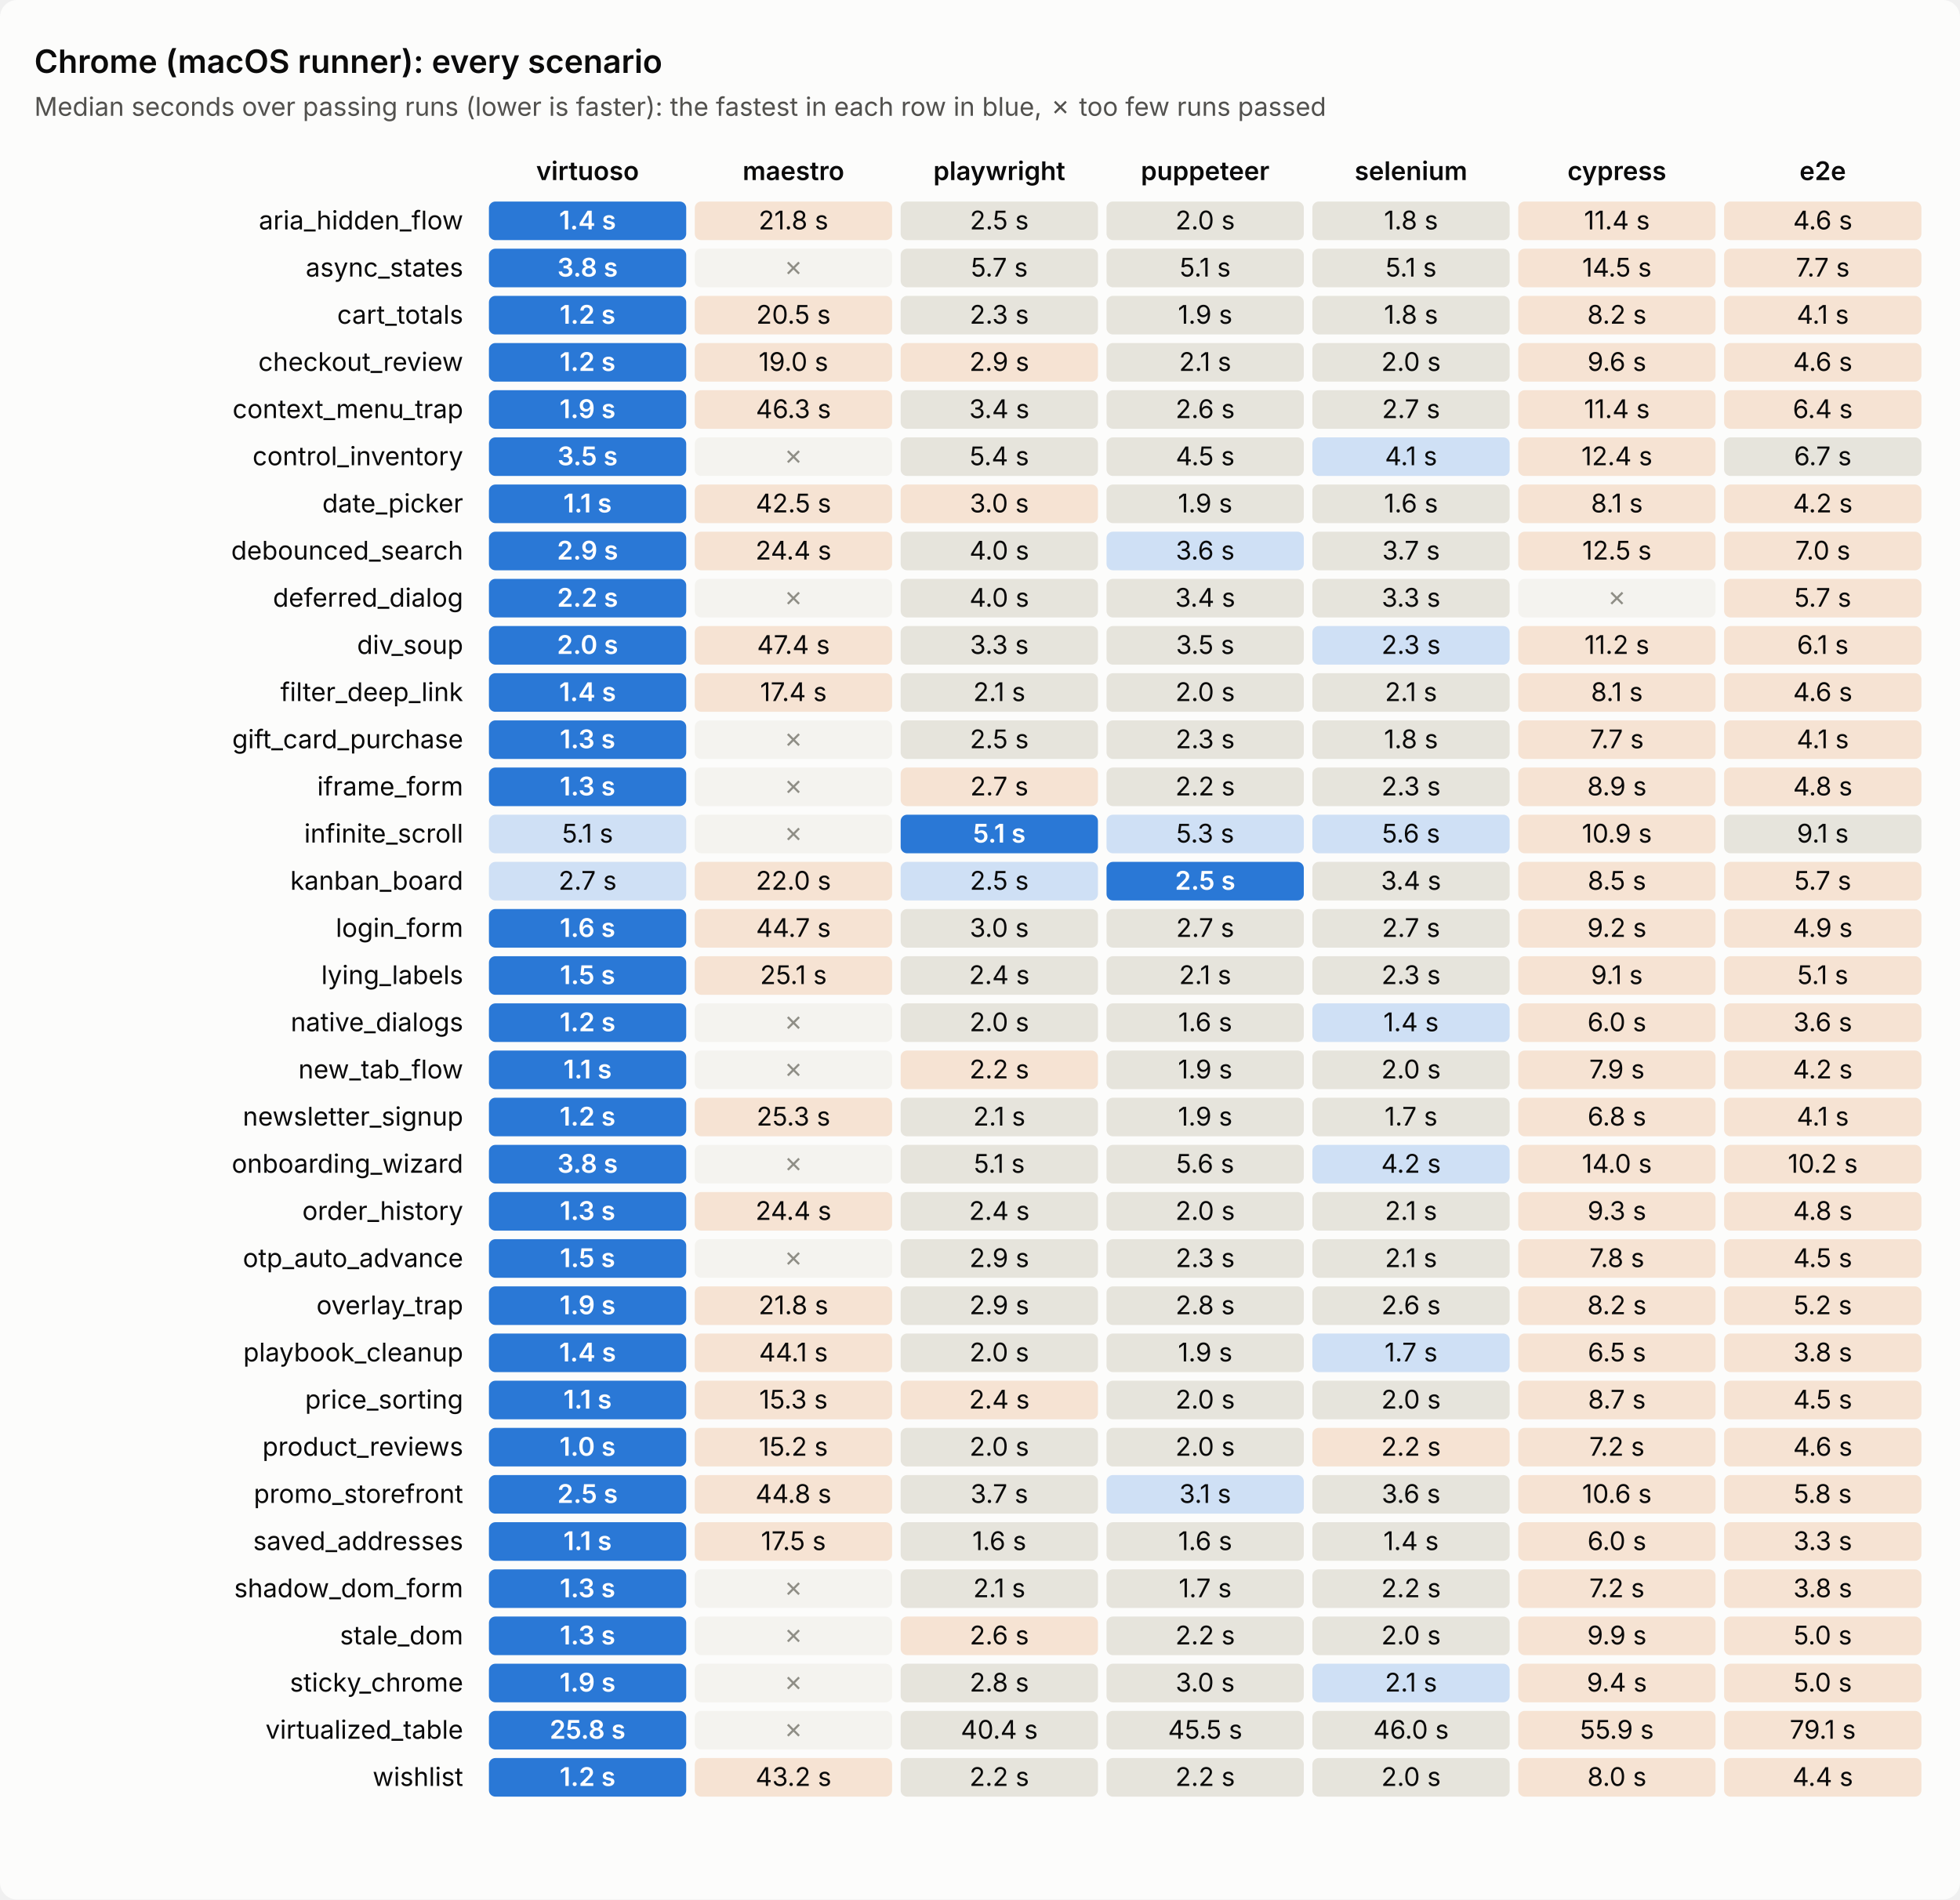
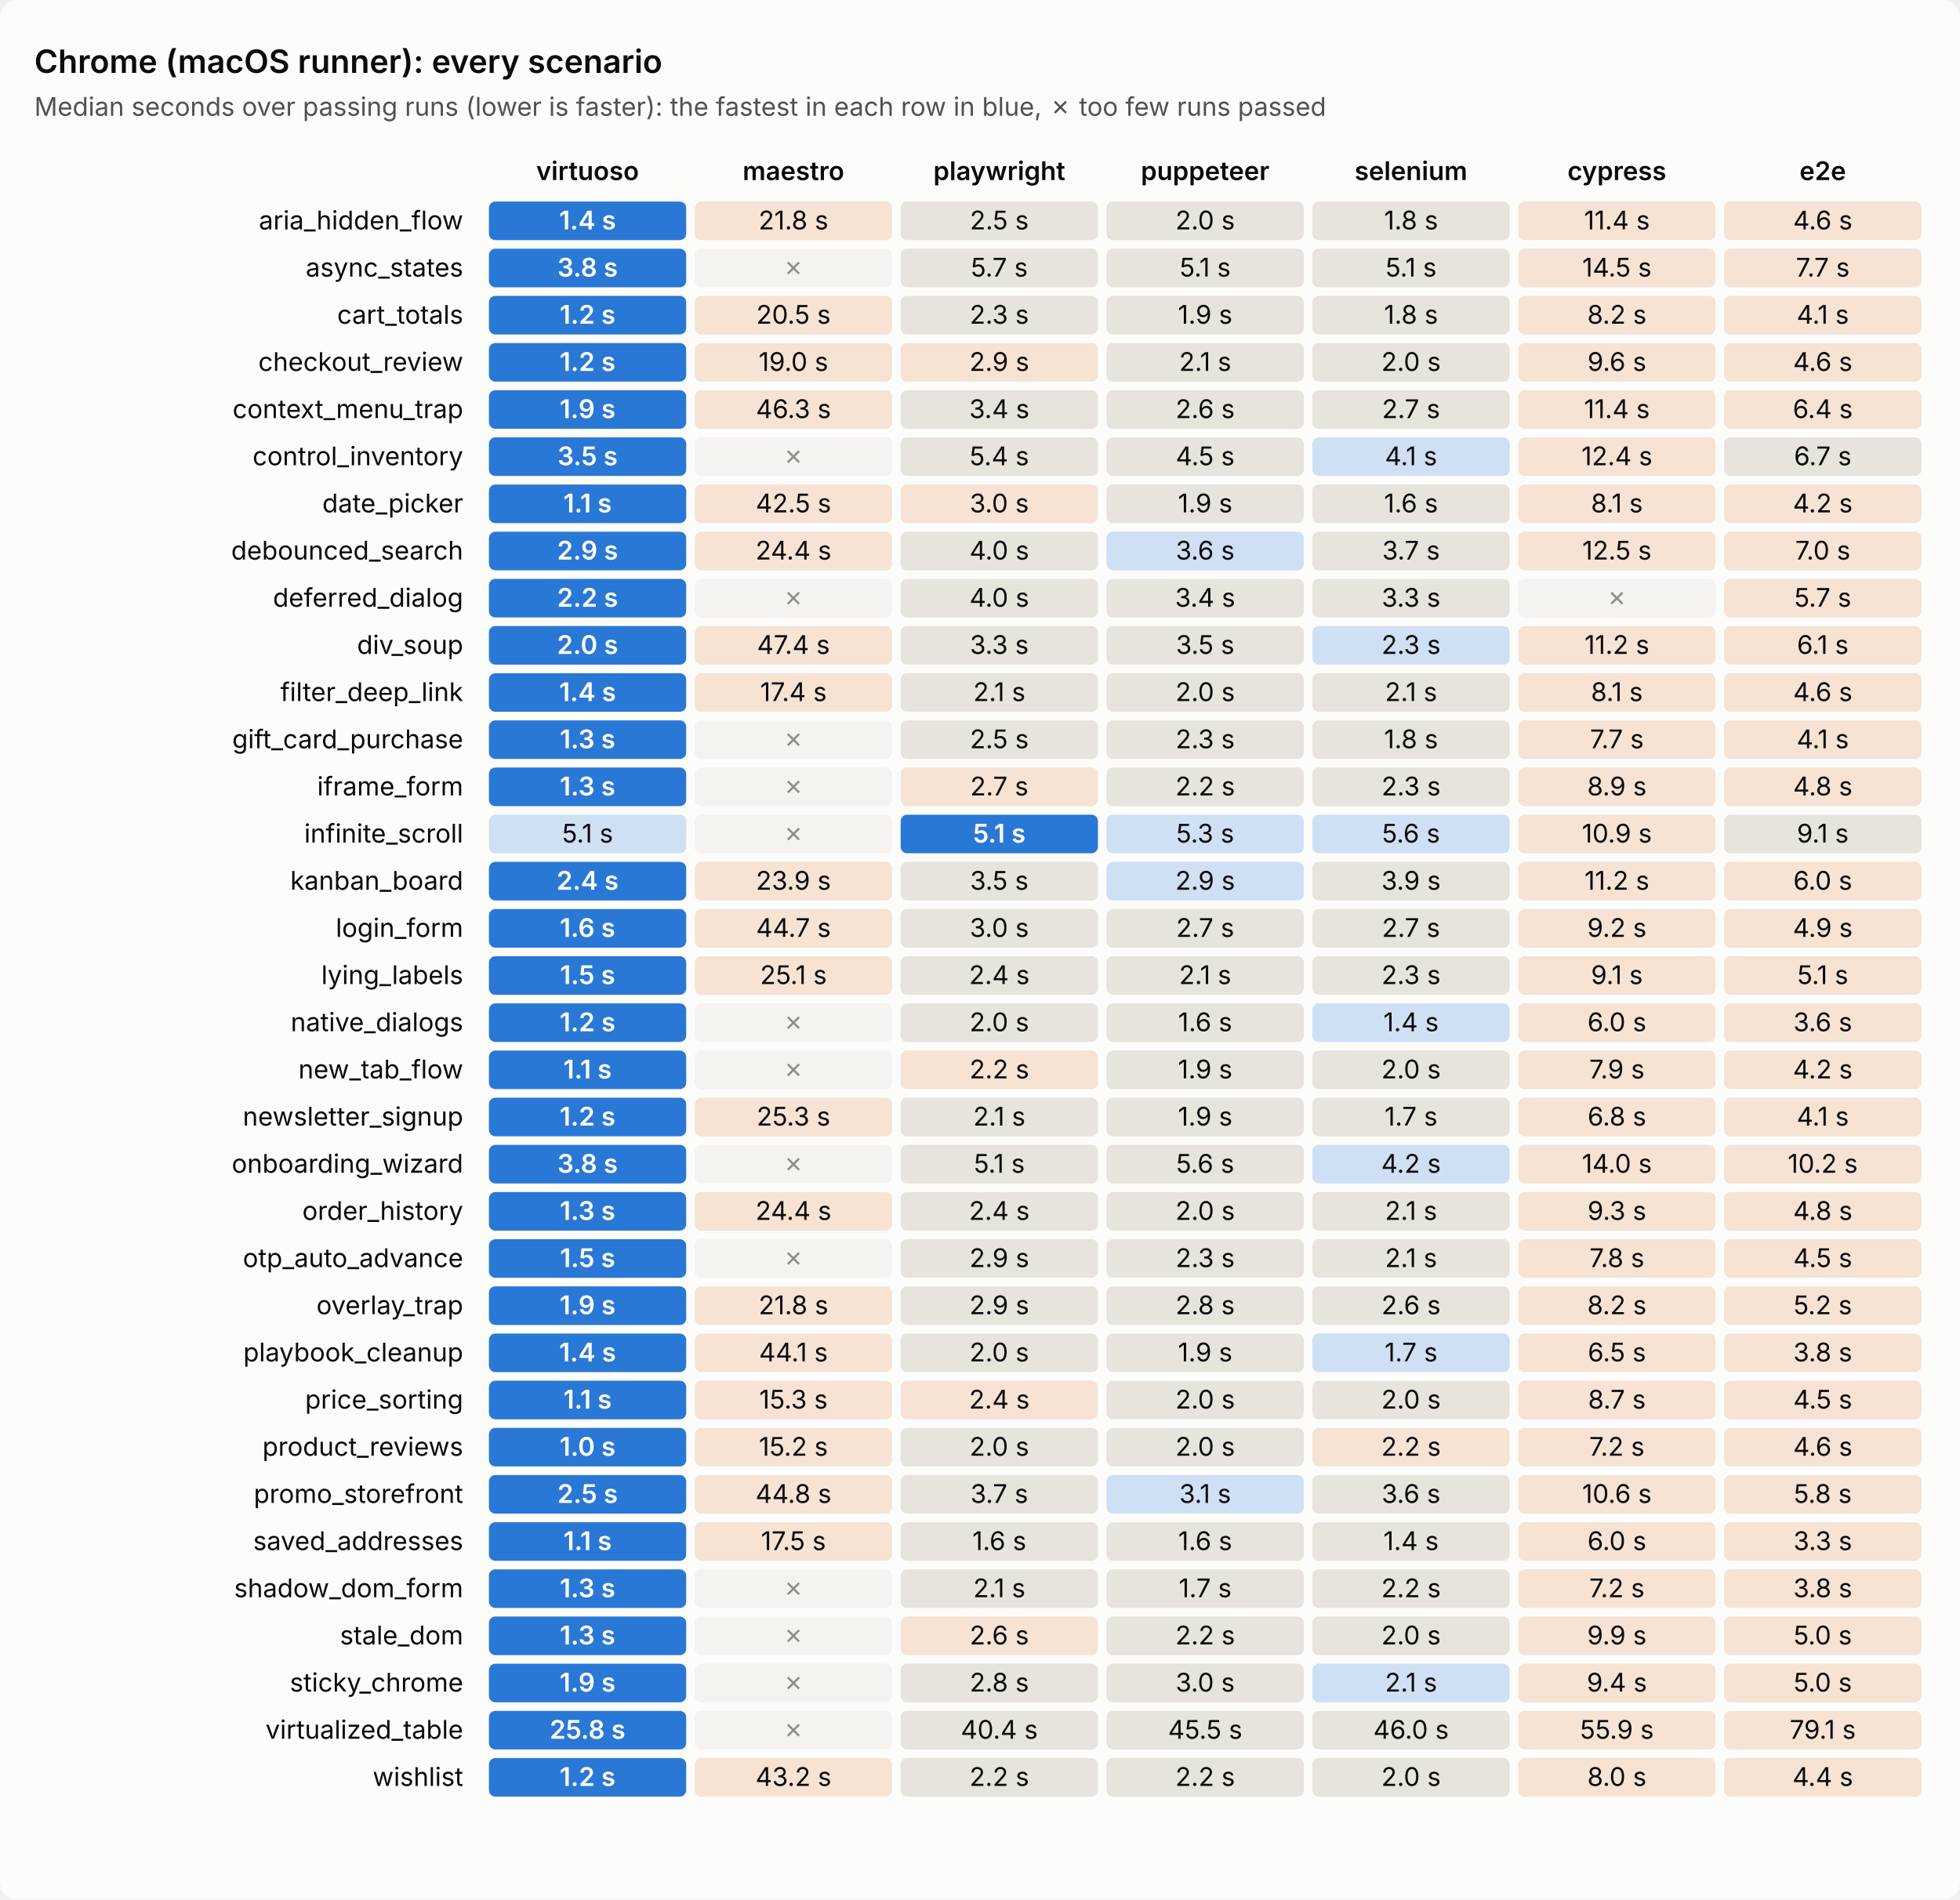
<svg xmlns="http://www.w3.org/2000/svg" viewBox="0 0 914 886" width="914" height="886" role="img" aria-label="Chrome (macOS runner): every scenario's time per tool">
  <style>text{font:12px system-ui,-apple-system,'Segoe UI',sans-serif;fill:#0b0b0b}.sub{fill:#52514e}.title{font-size:15px;font-weight:600}.head{font-weight:600}         .bg{fill:#fcfcfb}.cell{fill:#efeee9}.best{fill:#2a78d6}.best+text{fill:#fff;font-weight:600}.near{fill:#cfe0f5}.mid{fill:#e6e4dc}.far{fill:#f6e3d3}.fail{fill:#f4f3ef}.fail+text{fill:#8f8e86}         @media (prefers-color-scheme: dark){.bg{fill:#1a1a19}text{fill:#f0efec}.sub{fill:#c3c2b7}.cell{fill:#2a2a28}.best{fill:#3987e5}.near{fill:#24364d}.mid{fill:#33322f}.far{fill:#4a3527}.fail{fill:#222221}.fail+text{fill:#7a7970}}</style>
  <rect class="bg" width="914" height="886" rx="8" />
  <text class="title" x="16" y="34.0">Chrome (macOS runner): every scenario</text>
  <text class="sub" x="16" y="54.0">Median seconds over passing runs (lower is faster): the fastest in each row in blue, ✗ too few runs passed</text>
  <text class="head" x="274.0" y="84.0" text-anchor="middle">virtuoso</text>
  <text class="head" x="370.0" y="84.0" text-anchor="middle">maestro</text>
  <text class="head" x="466.0" y="84.0" text-anchor="middle">playwright</text>
  <text class="head" x="562.0" y="84.0" text-anchor="middle">puppeteer</text>
  <text class="head" x="658.0" y="84.0" text-anchor="middle">selenium</text>
  <text class="head" x="754.0" y="84.0" text-anchor="middle">cypress</text>
  <text class="head" x="850.0" y="84.0" text-anchor="middle">e2e</text>
  <text x="216.0" y="107.0" text-anchor="end">aria_hidden_flow</text>
  <rect class="cell best" x="228.0" y="94.0" width="92.0" height="18.0" rx="3" />
  <text x="274.0" y="107.0" text-anchor="middle">1.4 s</text>
  <rect class="cell far" x="324.0" y="94.0" width="92.0" height="18.0" rx="3" />
  <text x="370.0" y="107.0" text-anchor="middle">21.8 s</text>
  <rect class="cell mid" x="420.0" y="94.0" width="92.0" height="18.0" rx="3" />
  <text x="466.0" y="107.0" text-anchor="middle">2.5 s</text>
  <rect class="cell mid" x="516.0" y="94.0" width="92.0" height="18.0" rx="3" />
  <text x="562.0" y="107.0" text-anchor="middle">2.0 s</text>
  <rect class="cell mid" x="612.0" y="94.0" width="92.0" height="18.0" rx="3" />
  <text x="658.0" y="107.0" text-anchor="middle">1.8 s</text>
  <rect class="cell far" x="708.0" y="94.0" width="92.0" height="18.0" rx="3" />
  <text x="754.0" y="107.0" text-anchor="middle">11.4 s</text>
  <rect class="cell far" x="804.0" y="94.0" width="92.0" height="18.0" rx="3" />
  <text x="850.0" y="107.0" text-anchor="middle">4.6 s</text>
  <text x="216.0" y="129.0" text-anchor="end">async_states</text>
  <rect class="cell best" x="228.0" y="116.0" width="92.0" height="18.0" rx="3" />
  <text x="274.0" y="129.0" text-anchor="middle">3.8 s</text>
  <rect class="cell fail" x="324.0" y="116.0" width="92.0" height="18.0" rx="3" />
  <text x="370.0" y="129.0" text-anchor="middle">✗</text>
  <rect class="cell mid" x="420.0" y="116.0" width="92.0" height="18.0" rx="3" />
  <text x="466.0" y="129.0" text-anchor="middle">5.7 s</text>
  <rect class="cell mid" x="516.0" y="116.0" width="92.0" height="18.0" rx="3" />
  <text x="562.0" y="129.0" text-anchor="middle">5.1 s</text>
  <rect class="cell mid" x="612.0" y="116.0" width="92.0" height="18.0" rx="3" />
  <text x="658.0" y="129.0" text-anchor="middle">5.1 s</text>
  <rect class="cell far" x="708.0" y="116.0" width="92.0" height="18.0" rx="3" />
  <text x="754.0" y="129.0" text-anchor="middle">14.5 s</text>
  <rect class="cell far" x="804.0" y="116.0" width="92.0" height="18.0" rx="3" />
  <text x="850.0" y="129.0" text-anchor="middle">7.7 s</text>
  <text x="216.0" y="151.0" text-anchor="end">cart_totals</text>
  <rect class="cell best" x="228.0" y="138.0" width="92.0" height="18.0" rx="3" />
  <text x="274.0" y="151.0" text-anchor="middle">1.2 s</text>
  <rect class="cell far" x="324.0" y="138.0" width="92.0" height="18.0" rx="3" />
  <text x="370.0" y="151.0" text-anchor="middle">20.5 s</text>
  <rect class="cell mid" x="420.0" y="138.0" width="92.0" height="18.0" rx="3" />
  <text x="466.0" y="151.0" text-anchor="middle">2.3 s</text>
  <rect class="cell mid" x="516.0" y="138.0" width="92.0" height="18.0" rx="3" />
  <text x="562.0" y="151.0" text-anchor="middle">1.9 s</text>
  <rect class="cell mid" x="612.0" y="138.0" width="92.0" height="18.0" rx="3" />
  <text x="658.0" y="151.0" text-anchor="middle">1.8 s</text>
  <rect class="cell far" x="708.0" y="138.0" width="92.0" height="18.0" rx="3" />
  <text x="754.0" y="151.0" text-anchor="middle">8.2 s</text>
  <rect class="cell far" x="804.0" y="138.0" width="92.0" height="18.0" rx="3" />
  <text x="850.0" y="151.0" text-anchor="middle">4.1 s</text>
  <text x="216.0" y="173.0" text-anchor="end">checkout_review</text>
  <rect class="cell best" x="228.0" y="160.0" width="92.0" height="18.0" rx="3" />
  <text x="274.0" y="173.0" text-anchor="middle">1.2 s</text>
  <rect class="cell far" x="324.0" y="160.0" width="92.0" height="18.0" rx="3" />
  <text x="370.0" y="173.0" text-anchor="middle">19.0 s</text>
  <rect class="cell far" x="420.0" y="160.0" width="92.0" height="18.0" rx="3" />
  <text x="466.0" y="173.0" text-anchor="middle">2.9 s</text>
  <rect class="cell mid" x="516.0" y="160.0" width="92.0" height="18.0" rx="3" />
  <text x="562.0" y="173.0" text-anchor="middle">2.1 s</text>
  <rect class="cell mid" x="612.0" y="160.0" width="92.0" height="18.0" rx="3" />
  <text x="658.0" y="173.0" text-anchor="middle">2.0 s</text>
  <rect class="cell far" x="708.0" y="160.0" width="92.0" height="18.0" rx="3" />
  <text x="754.0" y="173.0" text-anchor="middle">9.6 s</text>
  <rect class="cell far" x="804.0" y="160.0" width="92.0" height="18.0" rx="3" />
  <text x="850.0" y="173.0" text-anchor="middle">4.6 s</text>
  <text x="216.0" y="195.0" text-anchor="end">context_menu_trap</text>
  <rect class="cell best" x="228.0" y="182.0" width="92.0" height="18.0" rx="3" />
  <text x="274.0" y="195.0" text-anchor="middle">1.9 s</text>
  <rect class="cell far" x="324.0" y="182.0" width="92.0" height="18.0" rx="3" />
  <text x="370.0" y="195.0" text-anchor="middle">46.3 s</text>
  <rect class="cell mid" x="420.0" y="182.0" width="92.0" height="18.0" rx="3" />
  <text x="466.0" y="195.0" text-anchor="middle">3.4 s</text>
  <rect class="cell mid" x="516.0" y="182.0" width="92.0" height="18.0" rx="3" />
  <text x="562.0" y="195.0" text-anchor="middle">2.6 s</text>
  <rect class="cell mid" x="612.0" y="182.0" width="92.0" height="18.0" rx="3" />
  <text x="658.0" y="195.0" text-anchor="middle">2.7 s</text>
  <rect class="cell far" x="708.0" y="182.0" width="92.0" height="18.0" rx="3" />
  <text x="754.0" y="195.0" text-anchor="middle">11.4 s</text>
  <rect class="cell far" x="804.0" y="182.0" width="92.0" height="18.0" rx="3" />
  <text x="850.0" y="195.0" text-anchor="middle">6.4 s</text>
  <text x="216.0" y="217.0" text-anchor="end">control_inventory</text>
  <rect class="cell best" x="228.0" y="204.0" width="92.0" height="18.0" rx="3" />
  <text x="274.0" y="217.0" text-anchor="middle">3.5 s</text>
  <rect class="cell fail" x="324.0" y="204.0" width="92.0" height="18.0" rx="3" />
  <text x="370.0" y="217.0" text-anchor="middle">✗</text>
  <rect class="cell mid" x="420.0" y="204.0" width="92.0" height="18.0" rx="3" />
  <text x="466.0" y="217.0" text-anchor="middle">5.4 s</text>
  <rect class="cell mid" x="516.0" y="204.0" width="92.0" height="18.0" rx="3" />
  <text x="562.0" y="217.0" text-anchor="middle">4.5 s</text>
  <rect class="cell near" x="612.0" y="204.0" width="92.0" height="18.0" rx="3" />
  <text x="658.0" y="217.0" text-anchor="middle">4.1 s</text>
  <rect class="cell far" x="708.0" y="204.0" width="92.0" height="18.0" rx="3" />
  <text x="754.0" y="217.0" text-anchor="middle">12.4 s</text>
  <rect class="cell mid" x="804.0" y="204.0" width="92.0" height="18.0" rx="3" />
  <text x="850.0" y="217.0" text-anchor="middle">6.7 s</text>
  <text x="216.0" y="239.0" text-anchor="end">date_picker</text>
  <rect class="cell best" x="228.0" y="226.0" width="92.0" height="18.0" rx="3" />
  <text x="274.0" y="239.0" text-anchor="middle">1.1 s</text>
  <rect class="cell far" x="324.0" y="226.0" width="92.0" height="18.0" rx="3" />
  <text x="370.0" y="239.0" text-anchor="middle">42.5 s</text>
  <rect class="cell far" x="420.0" y="226.0" width="92.0" height="18.0" rx="3" />
  <text x="466.0" y="239.0" text-anchor="middle">3.0 s</text>
  <rect class="cell mid" x="516.0" y="226.0" width="92.0" height="18.0" rx="3" />
  <text x="562.0" y="239.0" text-anchor="middle">1.9 s</text>
  <rect class="cell mid" x="612.0" y="226.0" width="92.0" height="18.0" rx="3" />
  <text x="658.0" y="239.0" text-anchor="middle">1.6 s</text>
  <rect class="cell far" x="708.0" y="226.0" width="92.0" height="18.0" rx="3" />
  <text x="754.0" y="239.0" text-anchor="middle">8.1 s</text>
  <rect class="cell far" x="804.0" y="226.0" width="92.0" height="18.0" rx="3" />
  <text x="850.0" y="239.0" text-anchor="middle">4.2 s</text>
  <text x="216.0" y="261.0" text-anchor="end">debounced_search</text>
  <rect class="cell best" x="228.0" y="248.0" width="92.0" height="18.0" rx="3" />
  <text x="274.0" y="261.0" text-anchor="middle">2.9 s</text>
  <rect class="cell far" x="324.0" y="248.0" width="92.0" height="18.0" rx="3" />
  <text x="370.0" y="261.0" text-anchor="middle">24.4 s</text>
  <rect class="cell mid" x="420.0" y="248.0" width="92.0" height="18.0" rx="3" />
  <text x="466.0" y="261.0" text-anchor="middle">4.0 s</text>
  <rect class="cell near" x="516.0" y="248.0" width="92.0" height="18.0" rx="3" />
  <text x="562.0" y="261.0" text-anchor="middle">3.6 s</text>
  <rect class="cell mid" x="612.0" y="248.0" width="92.0" height="18.0" rx="3" />
  <text x="658.0" y="261.0" text-anchor="middle">3.7 s</text>
  <rect class="cell far" x="708.0" y="248.0" width="92.0" height="18.0" rx="3" />
  <text x="754.0" y="261.0" text-anchor="middle">12.5 s</text>
  <rect class="cell far" x="804.0" y="248.0" width="92.0" height="18.0" rx="3" />
  <text x="850.0" y="261.0" text-anchor="middle">7.0 s</text>
  <text x="216.0" y="283.0" text-anchor="end">deferred_dialog</text>
  <rect class="cell best" x="228.0" y="270.0" width="92.0" height="18.0" rx="3" />
  <text x="274.0" y="283.0" text-anchor="middle">2.2 s</text>
  <rect class="cell fail" x="324.0" y="270.0" width="92.0" height="18.0" rx="3" />
  <text x="370.0" y="283.0" text-anchor="middle">✗</text>
  <rect class="cell mid" x="420.0" y="270.0" width="92.0" height="18.0" rx="3" />
  <text x="466.0" y="283.0" text-anchor="middle">4.0 s</text>
  <rect class="cell mid" x="516.0" y="270.0" width="92.0" height="18.0" rx="3" />
  <text x="562.0" y="283.0" text-anchor="middle">3.4 s</text>
  <rect class="cell mid" x="612.0" y="270.0" width="92.0" height="18.0" rx="3" />
  <text x="658.0" y="283.0" text-anchor="middle">3.3 s</text>
  <rect class="cell fail" x="708.0" y="270.0" width="92.0" height="18.0" rx="3" />
  <text x="754.0" y="283.0" text-anchor="middle">✗</text>
  <rect class="cell far" x="804.0" y="270.0" width="92.0" height="18.0" rx="3" />
  <text x="850.0" y="283.0" text-anchor="middle">5.7 s</text>
  <text x="216.0" y="305.0" text-anchor="end">div_soup</text>
  <rect class="cell best" x="228.0" y="292.0" width="92.0" height="18.0" rx="3" />
  <text x="274.0" y="305.0" text-anchor="middle">2.0 s</text>
  <rect class="cell far" x="324.0" y="292.0" width="92.0" height="18.0" rx="3" />
  <text x="370.0" y="305.0" text-anchor="middle">47.4 s</text>
  <rect class="cell mid" x="420.0" y="292.0" width="92.0" height="18.0" rx="3" />
  <text x="466.0" y="305.0" text-anchor="middle">3.3 s</text>
  <rect class="cell mid" x="516.0" y="292.0" width="92.0" height="18.0" rx="3" />
  <text x="562.0" y="305.0" text-anchor="middle">3.5 s</text>
  <rect class="cell near" x="612.0" y="292.0" width="92.0" height="18.0" rx="3" />
  <text x="658.0" y="305.0" text-anchor="middle">2.3 s</text>
  <rect class="cell far" x="708.0" y="292.0" width="92.0" height="18.0" rx="3" />
  <text x="754.0" y="305.0" text-anchor="middle">11.2 s</text>
  <rect class="cell far" x="804.0" y="292.0" width="92.0" height="18.0" rx="3" />
  <text x="850.0" y="305.0" text-anchor="middle">6.1 s</text>
  <text x="216.0" y="327.0" text-anchor="end">filter_deep_link</text>
  <rect class="cell best" x="228.0" y="314.0" width="92.0" height="18.0" rx="3" />
  <text x="274.0" y="327.0" text-anchor="middle">1.4 s</text>
  <rect class="cell far" x="324.0" y="314.0" width="92.0" height="18.0" rx="3" />
  <text x="370.0" y="327.0" text-anchor="middle">17.4 s</text>
  <rect class="cell mid" x="420.0" y="314.0" width="92.0" height="18.0" rx="3" />
  <text x="466.0" y="327.0" text-anchor="middle">2.1 s</text>
  <rect class="cell mid" x="516.0" y="314.0" width="92.0" height="18.0" rx="3" />
  <text x="562.0" y="327.0" text-anchor="middle">2.0 s</text>
  <rect class="cell mid" x="612.0" y="314.0" width="92.0" height="18.0" rx="3" />
  <text x="658.0" y="327.0" text-anchor="middle">2.1 s</text>
  <rect class="cell far" x="708.0" y="314.0" width="92.0" height="18.0" rx="3" />
  <text x="754.0" y="327.0" text-anchor="middle">8.1 s</text>
  <rect class="cell far" x="804.0" y="314.0" width="92.0" height="18.0" rx="3" />
  <text x="850.0" y="327.0" text-anchor="middle">4.6 s</text>
  <text x="216.0" y="349.0" text-anchor="end">gift_card_purchase</text>
  <rect class="cell best" x="228.0" y="336.0" width="92.0" height="18.0" rx="3" />
  <text x="274.0" y="349.0" text-anchor="middle">1.3 s</text>
  <rect class="cell fail" x="324.0" y="336.0" width="92.0" height="18.0" rx="3" />
  <text x="370.0" y="349.0" text-anchor="middle">✗</text>
  <rect class="cell mid" x="420.0" y="336.0" width="92.0" height="18.0" rx="3" />
  <text x="466.0" y="349.0" text-anchor="middle">2.5 s</text>
  <rect class="cell mid" x="516.0" y="336.0" width="92.0" height="18.0" rx="3" />
  <text x="562.0" y="349.0" text-anchor="middle">2.3 s</text>
  <rect class="cell mid" x="612.0" y="336.0" width="92.0" height="18.0" rx="3" />
  <text x="658.0" y="349.0" text-anchor="middle">1.8 s</text>
  <rect class="cell far" x="708.0" y="336.0" width="92.0" height="18.0" rx="3" />
  <text x="754.0" y="349.0" text-anchor="middle">7.7 s</text>
  <rect class="cell far" x="804.0" y="336.0" width="92.0" height="18.0" rx="3" />
  <text x="850.0" y="349.0" text-anchor="middle">4.1 s</text>
  <text x="216.0" y="371.0" text-anchor="end">iframe_form</text>
  <rect class="cell best" x="228.0" y="358.0" width="92.0" height="18.0" rx="3" />
  <text x="274.0" y="371.0" text-anchor="middle">1.3 s</text>
  <rect class="cell fail" x="324.0" y="358.0" width="92.0" height="18.0" rx="3" />
  <text x="370.0" y="371.0" text-anchor="middle">✗</text>
  <rect class="cell far" x="420.0" y="358.0" width="92.0" height="18.0" rx="3" />
  <text x="466.0" y="371.0" text-anchor="middle">2.7 s</text>
  <rect class="cell mid" x="516.0" y="358.0" width="92.0" height="18.0" rx="3" />
  <text x="562.0" y="371.0" text-anchor="middle">2.2 s</text>
  <rect class="cell mid" x="612.0" y="358.0" width="92.0" height="18.0" rx="3" />
  <text x="658.0" y="371.0" text-anchor="middle">2.3 s</text>
  <rect class="cell far" x="708.0" y="358.0" width="92.0" height="18.0" rx="3" />
  <text x="754.0" y="371.0" text-anchor="middle">8.9 s</text>
  <rect class="cell far" x="804.0" y="358.0" width="92.0" height="18.0" rx="3" />
  <text x="850.0" y="371.0" text-anchor="middle">4.8 s</text>
  <text x="216.0" y="393.0" text-anchor="end">infinite_scroll</text>
  <rect class="cell near" x="228.0" y="380.0" width="92.0" height="18.0" rx="3" />
  <text x="274.0" y="393.0" text-anchor="middle">5.1 s</text>
  <rect class="cell fail" x="324.0" y="380.0" width="92.0" height="18.0" rx="3" />
  <text x="370.0" y="393.0" text-anchor="middle">✗</text>
  <rect class="cell best" x="420.0" y="380.0" width="92.0" height="18.0" rx="3" />
  <text x="466.0" y="393.0" text-anchor="middle">5.1 s</text>
  <rect class="cell near" x="516.0" y="380.0" width="92.0" height="18.0" rx="3" />
  <text x="562.0" y="393.0" text-anchor="middle">5.3 s</text>
  <rect class="cell near" x="612.0" y="380.0" width="92.0" height="18.0" rx="3" />
  <text x="658.0" y="393.0" text-anchor="middle">5.6 s</text>
  <rect class="cell far" x="708.0" y="380.0" width="92.0" height="18.0" rx="3" />
  <text x="754.0" y="393.0" text-anchor="middle">10.9 s</text>
  <rect class="cell mid" x="804.0" y="380.0" width="92.0" height="18.0" rx="3" />
  <text x="850.0" y="393.0" text-anchor="middle">9.1 s</text>
  <text x="216.0" y="415.0" text-anchor="end">kanban_board</text>
-   <rect class="cell near" x="228.0" y="402.0" width="92.0" height="18.0" rx="3" />
-   <text x="274.0" y="415.0" text-anchor="middle">2.7 s</text>
+   <rect class="cell best" x="228.0" y="402.0" width="92.0" height="18.0" rx="3" />
+   <text x="274.0" y="415.0" text-anchor="middle">2.4 s</text>
  <rect class="cell far" x="324.0" y="402.0" width="92.0" height="18.0" rx="3" />
-   <text x="370.0" y="415.0" text-anchor="middle">22.0 s</text>
-   <rect class="cell near" x="420.0" y="402.0" width="92.0" height="18.0" rx="3" />
-   <text x="466.0" y="415.0" text-anchor="middle">2.5 s</text>
-   <rect class="cell best" x="516.0" y="402.0" width="92.0" height="18.0" rx="3" />
-   <text x="562.0" y="415.0" text-anchor="middle">2.5 s</text>
+   <text x="370.0" y="415.0" text-anchor="middle">23.9 s</text>
+   <rect class="cell mid" x="420.0" y="402.0" width="92.0" height="18.0" rx="3" />
+   <text x="466.0" y="415.0" text-anchor="middle">3.5 s</text>
+   <rect class="cell near" x="516.0" y="402.0" width="92.0" height="18.0" rx="3" />
+   <text x="562.0" y="415.0" text-anchor="middle">2.9 s</text>
  <rect class="cell mid" x="612.0" y="402.0" width="92.0" height="18.0" rx="3" />
-   <text x="658.0" y="415.0" text-anchor="middle">3.4 s</text>
+   <text x="658.0" y="415.0" text-anchor="middle">3.9 s</text>
  <rect class="cell far" x="708.0" y="402.0" width="92.0" height="18.0" rx="3" />
-   <text x="754.0" y="415.0" text-anchor="middle">8.5 s</text>
+   <text x="754.0" y="415.0" text-anchor="middle">11.2 s</text>
  <rect class="cell far" x="804.0" y="402.0" width="92.0" height="18.0" rx="3" />
-   <text x="850.0" y="415.0" text-anchor="middle">5.7 s</text>
+   <text x="850.0" y="415.0" text-anchor="middle">6.0 s</text>
  <text x="216.0" y="437.0" text-anchor="end">login_form</text>
  <rect class="cell best" x="228.0" y="424.0" width="92.0" height="18.0" rx="3" />
  <text x="274.0" y="437.0" text-anchor="middle">1.6 s</text>
  <rect class="cell far" x="324.0" y="424.0" width="92.0" height="18.0" rx="3" />
  <text x="370.0" y="437.0" text-anchor="middle">44.7 s</text>
  <rect class="cell mid" x="420.0" y="424.0" width="92.0" height="18.0" rx="3" />
  <text x="466.0" y="437.0" text-anchor="middle">3.0 s</text>
  <rect class="cell mid" x="516.0" y="424.0" width="92.0" height="18.0" rx="3" />
  <text x="562.0" y="437.0" text-anchor="middle">2.7 s</text>
  <rect class="cell mid" x="612.0" y="424.0" width="92.0" height="18.0" rx="3" />
  <text x="658.0" y="437.0" text-anchor="middle">2.7 s</text>
  <rect class="cell far" x="708.0" y="424.0" width="92.0" height="18.0" rx="3" />
  <text x="754.0" y="437.0" text-anchor="middle">9.2 s</text>
  <rect class="cell far" x="804.0" y="424.0" width="92.0" height="18.0" rx="3" />
  <text x="850.0" y="437.0" text-anchor="middle">4.9 s</text>
  <text x="216.0" y="459.0" text-anchor="end">lying_labels</text>
  <rect class="cell best" x="228.0" y="446.0" width="92.0" height="18.0" rx="3" />
  <text x="274.0" y="459.0" text-anchor="middle">1.5 s</text>
  <rect class="cell far" x="324.0" y="446.0" width="92.0" height="18.0" rx="3" />
  <text x="370.0" y="459.0" text-anchor="middle">25.1 s</text>
  <rect class="cell mid" x="420.0" y="446.0" width="92.0" height="18.0" rx="3" />
  <text x="466.0" y="459.0" text-anchor="middle">2.4 s</text>
  <rect class="cell mid" x="516.0" y="446.0" width="92.0" height="18.0" rx="3" />
  <text x="562.0" y="459.0" text-anchor="middle">2.1 s</text>
  <rect class="cell mid" x="612.0" y="446.0" width="92.0" height="18.0" rx="3" />
  <text x="658.0" y="459.0" text-anchor="middle">2.3 s</text>
  <rect class="cell far" x="708.0" y="446.0" width="92.0" height="18.0" rx="3" />
  <text x="754.0" y="459.0" text-anchor="middle">9.1 s</text>
  <rect class="cell far" x="804.0" y="446.0" width="92.0" height="18.0" rx="3" />
  <text x="850.0" y="459.0" text-anchor="middle">5.1 s</text>
  <text x="216.0" y="481.0" text-anchor="end">native_dialogs</text>
  <rect class="cell best" x="228.0" y="468.0" width="92.0" height="18.0" rx="3" />
  <text x="274.0" y="481.0" text-anchor="middle">1.2 s</text>
  <rect class="cell fail" x="324.0" y="468.0" width="92.0" height="18.0" rx="3" />
  <text x="370.0" y="481.0" text-anchor="middle">✗</text>
  <rect class="cell mid" x="420.0" y="468.0" width="92.0" height="18.0" rx="3" />
  <text x="466.0" y="481.0" text-anchor="middle">2.0 s</text>
  <rect class="cell mid" x="516.0" y="468.0" width="92.0" height="18.0" rx="3" />
  <text x="562.0" y="481.0" text-anchor="middle">1.6 s</text>
  <rect class="cell near" x="612.0" y="468.0" width="92.0" height="18.0" rx="3" />
  <text x="658.0" y="481.0" text-anchor="middle">1.4 s</text>
  <rect class="cell far" x="708.0" y="468.0" width="92.0" height="18.0" rx="3" />
  <text x="754.0" y="481.0" text-anchor="middle">6.0 s</text>
  <rect class="cell far" x="804.0" y="468.0" width="92.0" height="18.0" rx="3" />
  <text x="850.0" y="481.0" text-anchor="middle">3.6 s</text>
  <text x="216.0" y="503.0" text-anchor="end">new_tab_flow</text>
  <rect class="cell best" x="228.0" y="490.0" width="92.0" height="18.0" rx="3" />
  <text x="274.0" y="503.0" text-anchor="middle">1.1 s</text>
  <rect class="cell fail" x="324.0" y="490.0" width="92.0" height="18.0" rx="3" />
  <text x="370.0" y="503.0" text-anchor="middle">✗</text>
  <rect class="cell far" x="420.0" y="490.0" width="92.0" height="18.0" rx="3" />
  <text x="466.0" y="503.0" text-anchor="middle">2.2 s</text>
  <rect class="cell mid" x="516.0" y="490.0" width="92.0" height="18.0" rx="3" />
  <text x="562.0" y="503.0" text-anchor="middle">1.9 s</text>
  <rect class="cell mid" x="612.0" y="490.0" width="92.0" height="18.0" rx="3" />
  <text x="658.0" y="503.0" text-anchor="middle">2.0 s</text>
  <rect class="cell far" x="708.0" y="490.0" width="92.0" height="18.0" rx="3" />
  <text x="754.0" y="503.0" text-anchor="middle">7.9 s</text>
  <rect class="cell far" x="804.0" y="490.0" width="92.0" height="18.0" rx="3" />
  <text x="850.0" y="503.0" text-anchor="middle">4.2 s</text>
  <text x="216.0" y="525.0" text-anchor="end">newsletter_signup</text>
  <rect class="cell best" x="228.0" y="512.0" width="92.0" height="18.0" rx="3" />
  <text x="274.0" y="525.0" text-anchor="middle">1.2 s</text>
  <rect class="cell far" x="324.0" y="512.0" width="92.0" height="18.0" rx="3" />
  <text x="370.0" y="525.0" text-anchor="middle">25.3 s</text>
  <rect class="cell mid" x="420.0" y="512.0" width="92.0" height="18.0" rx="3" />
  <text x="466.0" y="525.0" text-anchor="middle">2.1 s</text>
  <rect class="cell mid" x="516.0" y="512.0" width="92.0" height="18.0" rx="3" />
  <text x="562.0" y="525.0" text-anchor="middle">1.9 s</text>
  <rect class="cell mid" x="612.0" y="512.0" width="92.0" height="18.0" rx="3" />
  <text x="658.0" y="525.0" text-anchor="middle">1.7 s</text>
  <rect class="cell far" x="708.0" y="512.0" width="92.0" height="18.0" rx="3" />
  <text x="754.0" y="525.0" text-anchor="middle">6.8 s</text>
  <rect class="cell far" x="804.0" y="512.0" width="92.0" height="18.0" rx="3" />
  <text x="850.0" y="525.0" text-anchor="middle">4.1 s</text>
  <text x="216.0" y="547.0" text-anchor="end">onboarding_wizard</text>
  <rect class="cell best" x="228.0" y="534.0" width="92.0" height="18.0" rx="3" />
  <text x="274.0" y="547.0" text-anchor="middle">3.8 s</text>
  <rect class="cell fail" x="324.0" y="534.0" width="92.0" height="18.0" rx="3" />
  <text x="370.0" y="547.0" text-anchor="middle">✗</text>
  <rect class="cell mid" x="420.0" y="534.0" width="92.0" height="18.0" rx="3" />
  <text x="466.0" y="547.0" text-anchor="middle">5.1 s</text>
  <rect class="cell mid" x="516.0" y="534.0" width="92.0" height="18.0" rx="3" />
  <text x="562.0" y="547.0" text-anchor="middle">5.6 s</text>
  <rect class="cell near" x="612.0" y="534.0" width="92.0" height="18.0" rx="3" />
  <text x="658.0" y="547.0" text-anchor="middle">4.2 s</text>
  <rect class="cell far" x="708.0" y="534.0" width="92.0" height="18.0" rx="3" />
  <text x="754.0" y="547.0" text-anchor="middle">14.0 s</text>
  <rect class="cell far" x="804.0" y="534.0" width="92.0" height="18.0" rx="3" />
  <text x="850.0" y="547.0" text-anchor="middle">10.2 s</text>
  <text x="216.0" y="569.0" text-anchor="end">order_history</text>
  <rect class="cell best" x="228.0" y="556.0" width="92.0" height="18.0" rx="3" />
  <text x="274.0" y="569.0" text-anchor="middle">1.3 s</text>
  <rect class="cell far" x="324.0" y="556.0" width="92.0" height="18.0" rx="3" />
  <text x="370.0" y="569.0" text-anchor="middle">24.4 s</text>
  <rect class="cell mid" x="420.0" y="556.0" width="92.0" height="18.0" rx="3" />
  <text x="466.0" y="569.0" text-anchor="middle">2.4 s</text>
  <rect class="cell mid" x="516.0" y="556.0" width="92.0" height="18.0" rx="3" />
  <text x="562.0" y="569.0" text-anchor="middle">2.0 s</text>
  <rect class="cell mid" x="612.0" y="556.0" width="92.0" height="18.0" rx="3" />
  <text x="658.0" y="569.0" text-anchor="middle">2.1 s</text>
  <rect class="cell far" x="708.0" y="556.0" width="92.0" height="18.0" rx="3" />
  <text x="754.0" y="569.0" text-anchor="middle">9.3 s</text>
  <rect class="cell far" x="804.0" y="556.0" width="92.0" height="18.0" rx="3" />
  <text x="850.0" y="569.0" text-anchor="middle">4.8 s</text>
  <text x="216.0" y="591.0" text-anchor="end">otp_auto_advance</text>
  <rect class="cell best" x="228.0" y="578.0" width="92.0" height="18.0" rx="3" />
  <text x="274.0" y="591.0" text-anchor="middle">1.5 s</text>
  <rect class="cell fail" x="324.0" y="578.0" width="92.0" height="18.0" rx="3" />
  <text x="370.0" y="591.0" text-anchor="middle">✗</text>
  <rect class="cell mid" x="420.0" y="578.0" width="92.0" height="18.0" rx="3" />
  <text x="466.0" y="591.0" text-anchor="middle">2.9 s</text>
  <rect class="cell mid" x="516.0" y="578.0" width="92.0" height="18.0" rx="3" />
  <text x="562.0" y="591.0" text-anchor="middle">2.3 s</text>
  <rect class="cell mid" x="612.0" y="578.0" width="92.0" height="18.0" rx="3" />
  <text x="658.0" y="591.0" text-anchor="middle">2.1 s</text>
  <rect class="cell far" x="708.0" y="578.0" width="92.0" height="18.0" rx="3" />
  <text x="754.0" y="591.0" text-anchor="middle">7.8 s</text>
  <rect class="cell far" x="804.0" y="578.0" width="92.0" height="18.0" rx="3" />
  <text x="850.0" y="591.0" text-anchor="middle">4.5 s</text>
  <text x="216.0" y="613.0" text-anchor="end">overlay_trap</text>
  <rect class="cell best" x="228.0" y="600.0" width="92.0" height="18.0" rx="3" />
  <text x="274.0" y="613.0" text-anchor="middle">1.9 s</text>
  <rect class="cell far" x="324.0" y="600.0" width="92.0" height="18.0" rx="3" />
  <text x="370.0" y="613.0" text-anchor="middle">21.8 s</text>
  <rect class="cell mid" x="420.0" y="600.0" width="92.0" height="18.0" rx="3" />
  <text x="466.0" y="613.0" text-anchor="middle">2.9 s</text>
  <rect class="cell mid" x="516.0" y="600.0" width="92.0" height="18.0" rx="3" />
  <text x="562.0" y="613.0" text-anchor="middle">2.8 s</text>
  <rect class="cell mid" x="612.0" y="600.0" width="92.0" height="18.0" rx="3" />
  <text x="658.0" y="613.0" text-anchor="middle">2.6 s</text>
  <rect class="cell far" x="708.0" y="600.0" width="92.0" height="18.0" rx="3" />
  <text x="754.0" y="613.0" text-anchor="middle">8.2 s</text>
  <rect class="cell far" x="804.0" y="600.0" width="92.0" height="18.0" rx="3" />
  <text x="850.0" y="613.0" text-anchor="middle">5.2 s</text>
  <text x="216.0" y="635.0" text-anchor="end">playbook_cleanup</text>
  <rect class="cell best" x="228.0" y="622.0" width="92.0" height="18.0" rx="3" />
  <text x="274.0" y="635.0" text-anchor="middle">1.4 s</text>
  <rect class="cell far" x="324.0" y="622.0" width="92.0" height="18.0" rx="3" />
  <text x="370.0" y="635.0" text-anchor="middle">44.1 s</text>
  <rect class="cell mid" x="420.0" y="622.0" width="92.0" height="18.0" rx="3" />
  <text x="466.0" y="635.0" text-anchor="middle">2.0 s</text>
  <rect class="cell mid" x="516.0" y="622.0" width="92.0" height="18.0" rx="3" />
  <text x="562.0" y="635.0" text-anchor="middle">1.9 s</text>
  <rect class="cell near" x="612.0" y="622.0" width="92.0" height="18.0" rx="3" />
  <text x="658.0" y="635.0" text-anchor="middle">1.7 s</text>
  <rect class="cell far" x="708.0" y="622.0" width="92.0" height="18.0" rx="3" />
  <text x="754.0" y="635.0" text-anchor="middle">6.5 s</text>
  <rect class="cell far" x="804.0" y="622.0" width="92.0" height="18.0" rx="3" />
  <text x="850.0" y="635.0" text-anchor="middle">3.8 s</text>
  <text x="216.0" y="657.0" text-anchor="end">price_sorting</text>
  <rect class="cell best" x="228.0" y="644.0" width="92.0" height="18.0" rx="3" />
  <text x="274.0" y="657.0" text-anchor="middle">1.1 s</text>
  <rect class="cell far" x="324.0" y="644.0" width="92.0" height="18.0" rx="3" />
  <text x="370.0" y="657.0" text-anchor="middle">15.3 s</text>
  <rect class="cell far" x="420.0" y="644.0" width="92.0" height="18.0" rx="3" />
  <text x="466.0" y="657.0" text-anchor="middle">2.4 s</text>
  <rect class="cell mid" x="516.0" y="644.0" width="92.0" height="18.0" rx="3" />
  <text x="562.0" y="657.0" text-anchor="middle">2.0 s</text>
  <rect class="cell mid" x="612.0" y="644.0" width="92.0" height="18.0" rx="3" />
  <text x="658.0" y="657.0" text-anchor="middle">2.0 s</text>
  <rect class="cell far" x="708.0" y="644.0" width="92.0" height="18.0" rx="3" />
  <text x="754.0" y="657.0" text-anchor="middle">8.7 s</text>
  <rect class="cell far" x="804.0" y="644.0" width="92.0" height="18.0" rx="3" />
  <text x="850.0" y="657.0" text-anchor="middle">4.5 s</text>
  <text x="216.0" y="679.0" text-anchor="end">product_reviews</text>
  <rect class="cell best" x="228.0" y="666.0" width="92.0" height="18.0" rx="3" />
  <text x="274.0" y="679.0" text-anchor="middle">1.0 s</text>
  <rect class="cell far" x="324.0" y="666.0" width="92.0" height="18.0" rx="3" />
  <text x="370.0" y="679.0" text-anchor="middle">15.2 s</text>
  <rect class="cell mid" x="420.0" y="666.0" width="92.0" height="18.0" rx="3" />
  <text x="466.0" y="679.0" text-anchor="middle">2.0 s</text>
  <rect class="cell mid" x="516.0" y="666.0" width="92.0" height="18.0" rx="3" />
  <text x="562.0" y="679.0" text-anchor="middle">2.0 s</text>
  <rect class="cell far" x="612.0" y="666.0" width="92.0" height="18.0" rx="3" />
  <text x="658.0" y="679.0" text-anchor="middle">2.2 s</text>
  <rect class="cell far" x="708.0" y="666.0" width="92.0" height="18.0" rx="3" />
  <text x="754.0" y="679.0" text-anchor="middle">7.2 s</text>
  <rect class="cell far" x="804.0" y="666.0" width="92.0" height="18.0" rx="3" />
  <text x="850.0" y="679.0" text-anchor="middle">4.6 s</text>
  <text x="216.0" y="701.0" text-anchor="end">promo_storefront</text>
  <rect class="cell best" x="228.0" y="688.0" width="92.0" height="18.0" rx="3" />
  <text x="274.0" y="701.0" text-anchor="middle">2.5 s</text>
  <rect class="cell far" x="324.0" y="688.0" width="92.0" height="18.0" rx="3" />
  <text x="370.0" y="701.0" text-anchor="middle">44.8 s</text>
  <rect class="cell mid" x="420.0" y="688.0" width="92.0" height="18.0" rx="3" />
  <text x="466.0" y="701.0" text-anchor="middle">3.7 s</text>
  <rect class="cell near" x="516.0" y="688.0" width="92.0" height="18.0" rx="3" />
  <text x="562.0" y="701.0" text-anchor="middle">3.1 s</text>
  <rect class="cell mid" x="612.0" y="688.0" width="92.0" height="18.0" rx="3" />
  <text x="658.0" y="701.0" text-anchor="middle">3.6 s</text>
  <rect class="cell far" x="708.0" y="688.0" width="92.0" height="18.0" rx="3" />
  <text x="754.0" y="701.0" text-anchor="middle">10.6 s</text>
  <rect class="cell far" x="804.0" y="688.0" width="92.0" height="18.0" rx="3" />
  <text x="850.0" y="701.0" text-anchor="middle">5.8 s</text>
  <text x="216.0" y="723.0" text-anchor="end">saved_addresses</text>
  <rect class="cell best" x="228.0" y="710.0" width="92.0" height="18.0" rx="3" />
  <text x="274.0" y="723.0" text-anchor="middle">1.1 s</text>
  <rect class="cell far" x="324.0" y="710.0" width="92.0" height="18.0" rx="3" />
  <text x="370.0" y="723.0" text-anchor="middle">17.5 s</text>
  <rect class="cell mid" x="420.0" y="710.0" width="92.0" height="18.0" rx="3" />
  <text x="466.0" y="723.0" text-anchor="middle">1.6 s</text>
  <rect class="cell mid" x="516.0" y="710.0" width="92.0" height="18.0" rx="3" />
  <text x="562.0" y="723.0" text-anchor="middle">1.6 s</text>
  <rect class="cell mid" x="612.0" y="710.0" width="92.0" height="18.0" rx="3" />
  <text x="658.0" y="723.0" text-anchor="middle">1.4 s</text>
  <rect class="cell far" x="708.0" y="710.0" width="92.0" height="18.0" rx="3" />
  <text x="754.0" y="723.0" text-anchor="middle">6.0 s</text>
  <rect class="cell far" x="804.0" y="710.0" width="92.0" height="18.0" rx="3" />
  <text x="850.0" y="723.0" text-anchor="middle">3.3 s</text>
  <text x="216.0" y="745.0" text-anchor="end">shadow_dom_form</text>
  <rect class="cell best" x="228.0" y="732.0" width="92.0" height="18.0" rx="3" />
  <text x="274.0" y="745.0" text-anchor="middle">1.3 s</text>
  <rect class="cell fail" x="324.0" y="732.0" width="92.0" height="18.0" rx="3" />
  <text x="370.0" y="745.0" text-anchor="middle">✗</text>
  <rect class="cell mid" x="420.0" y="732.0" width="92.0" height="18.0" rx="3" />
  <text x="466.0" y="745.0" text-anchor="middle">2.1 s</text>
  <rect class="cell mid" x="516.0" y="732.0" width="92.0" height="18.0" rx="3" />
  <text x="562.0" y="745.0" text-anchor="middle">1.7 s</text>
  <rect class="cell mid" x="612.0" y="732.0" width="92.0" height="18.0" rx="3" />
  <text x="658.0" y="745.0" text-anchor="middle">2.2 s</text>
  <rect class="cell far" x="708.0" y="732.0" width="92.0" height="18.0" rx="3" />
  <text x="754.0" y="745.0" text-anchor="middle">7.2 s</text>
  <rect class="cell far" x="804.0" y="732.0" width="92.0" height="18.0" rx="3" />
  <text x="850.0" y="745.0" text-anchor="middle">3.8 s</text>
  <text x="216.0" y="767.0" text-anchor="end">stale_dom</text>
  <rect class="cell best" x="228.0" y="754.0" width="92.0" height="18.0" rx="3" />
  <text x="274.0" y="767.0" text-anchor="middle">1.3 s</text>
  <rect class="cell fail" x="324.0" y="754.0" width="92.0" height="18.0" rx="3" />
  <text x="370.0" y="767.0" text-anchor="middle">✗</text>
  <rect class="cell far" x="420.0" y="754.0" width="92.0" height="18.0" rx="3" />
  <text x="466.0" y="767.0" text-anchor="middle">2.6 s</text>
  <rect class="cell mid" x="516.0" y="754.0" width="92.0" height="18.0" rx="3" />
  <text x="562.0" y="767.0" text-anchor="middle">2.2 s</text>
  <rect class="cell mid" x="612.0" y="754.0" width="92.0" height="18.0" rx="3" />
  <text x="658.0" y="767.0" text-anchor="middle">2.0 s</text>
  <rect class="cell far" x="708.0" y="754.0" width="92.0" height="18.0" rx="3" />
  <text x="754.0" y="767.0" text-anchor="middle">9.9 s</text>
  <rect class="cell far" x="804.0" y="754.0" width="92.0" height="18.0" rx="3" />
  <text x="850.0" y="767.0" text-anchor="middle">5.0 s</text>
  <text x="216.0" y="789.0" text-anchor="end">sticky_chrome</text>
  <rect class="cell best" x="228.0" y="776.0" width="92.0" height="18.0" rx="3" />
  <text x="274.0" y="789.0" text-anchor="middle">1.9 s</text>
  <rect class="cell fail" x="324.0" y="776.0" width="92.0" height="18.0" rx="3" />
  <text x="370.0" y="789.0" text-anchor="middle">✗</text>
  <rect class="cell mid" x="420.0" y="776.0" width="92.0" height="18.0" rx="3" />
  <text x="466.0" y="789.0" text-anchor="middle">2.8 s</text>
  <rect class="cell mid" x="516.0" y="776.0" width="92.0" height="18.0" rx="3" />
  <text x="562.0" y="789.0" text-anchor="middle">3.0 s</text>
  <rect class="cell near" x="612.0" y="776.0" width="92.0" height="18.0" rx="3" />
  <text x="658.0" y="789.0" text-anchor="middle">2.1 s</text>
  <rect class="cell far" x="708.0" y="776.0" width="92.0" height="18.0" rx="3" />
  <text x="754.0" y="789.0" text-anchor="middle">9.4 s</text>
  <rect class="cell far" x="804.0" y="776.0" width="92.0" height="18.0" rx="3" />
  <text x="850.0" y="789.0" text-anchor="middle">5.0 s</text>
  <text x="216.0" y="811.0" text-anchor="end">virtualized_table</text>
  <rect class="cell best" x="228.0" y="798.0" width="92.0" height="18.0" rx="3" />
  <text x="274.0" y="811.0" text-anchor="middle">25.8 s</text>
  <rect class="cell fail" x="324.0" y="798.0" width="92.0" height="18.0" rx="3" />
  <text x="370.0" y="811.0" text-anchor="middle">✗</text>
  <rect class="cell mid" x="420.0" y="798.0" width="92.0" height="18.0" rx="3" />
  <text x="466.0" y="811.0" text-anchor="middle">40.4 s</text>
  <rect class="cell mid" x="516.0" y="798.0" width="92.0" height="18.0" rx="3" />
  <text x="562.0" y="811.0" text-anchor="middle">45.5 s</text>
  <rect class="cell mid" x="612.0" y="798.0" width="92.0" height="18.0" rx="3" />
  <text x="658.0" y="811.0" text-anchor="middle">46.0 s</text>
  <rect class="cell far" x="708.0" y="798.0" width="92.0" height="18.0" rx="3" />
  <text x="754.0" y="811.0" text-anchor="middle">55.9 s</text>
  <rect class="cell far" x="804.0" y="798.0" width="92.0" height="18.0" rx="3" />
  <text x="850.0" y="811.0" text-anchor="middle">79.1 s</text>
  <text x="216.0" y="833.0" text-anchor="end">wishlist</text>
  <rect class="cell best" x="228.0" y="820.0" width="92.0" height="18.0" rx="3" />
  <text x="274.0" y="833.0" text-anchor="middle">1.2 s</text>
  <rect class="cell far" x="324.0" y="820.0" width="92.0" height="18.0" rx="3" />
  <text x="370.0" y="833.0" text-anchor="middle">43.2 s</text>
  <rect class="cell mid" x="420.0" y="820.0" width="92.0" height="18.0" rx="3" />
  <text x="466.0" y="833.0" text-anchor="middle">2.2 s</text>
  <rect class="cell mid" x="516.0" y="820.0" width="92.0" height="18.0" rx="3" />
  <text x="562.0" y="833.0" text-anchor="middle">2.2 s</text>
  <rect class="cell mid" x="612.0" y="820.0" width="92.0" height="18.0" rx="3" />
  <text x="658.0" y="833.0" text-anchor="middle">2.0 s</text>
  <rect class="cell far" x="708.0" y="820.0" width="92.0" height="18.0" rx="3" />
  <text x="754.0" y="833.0" text-anchor="middle">8.0 s</text>
  <rect class="cell far" x="804.0" y="820.0" width="92.0" height="18.0" rx="3" />
  <text x="850.0" y="833.0" text-anchor="middle">4.4 s</text>
</svg>
